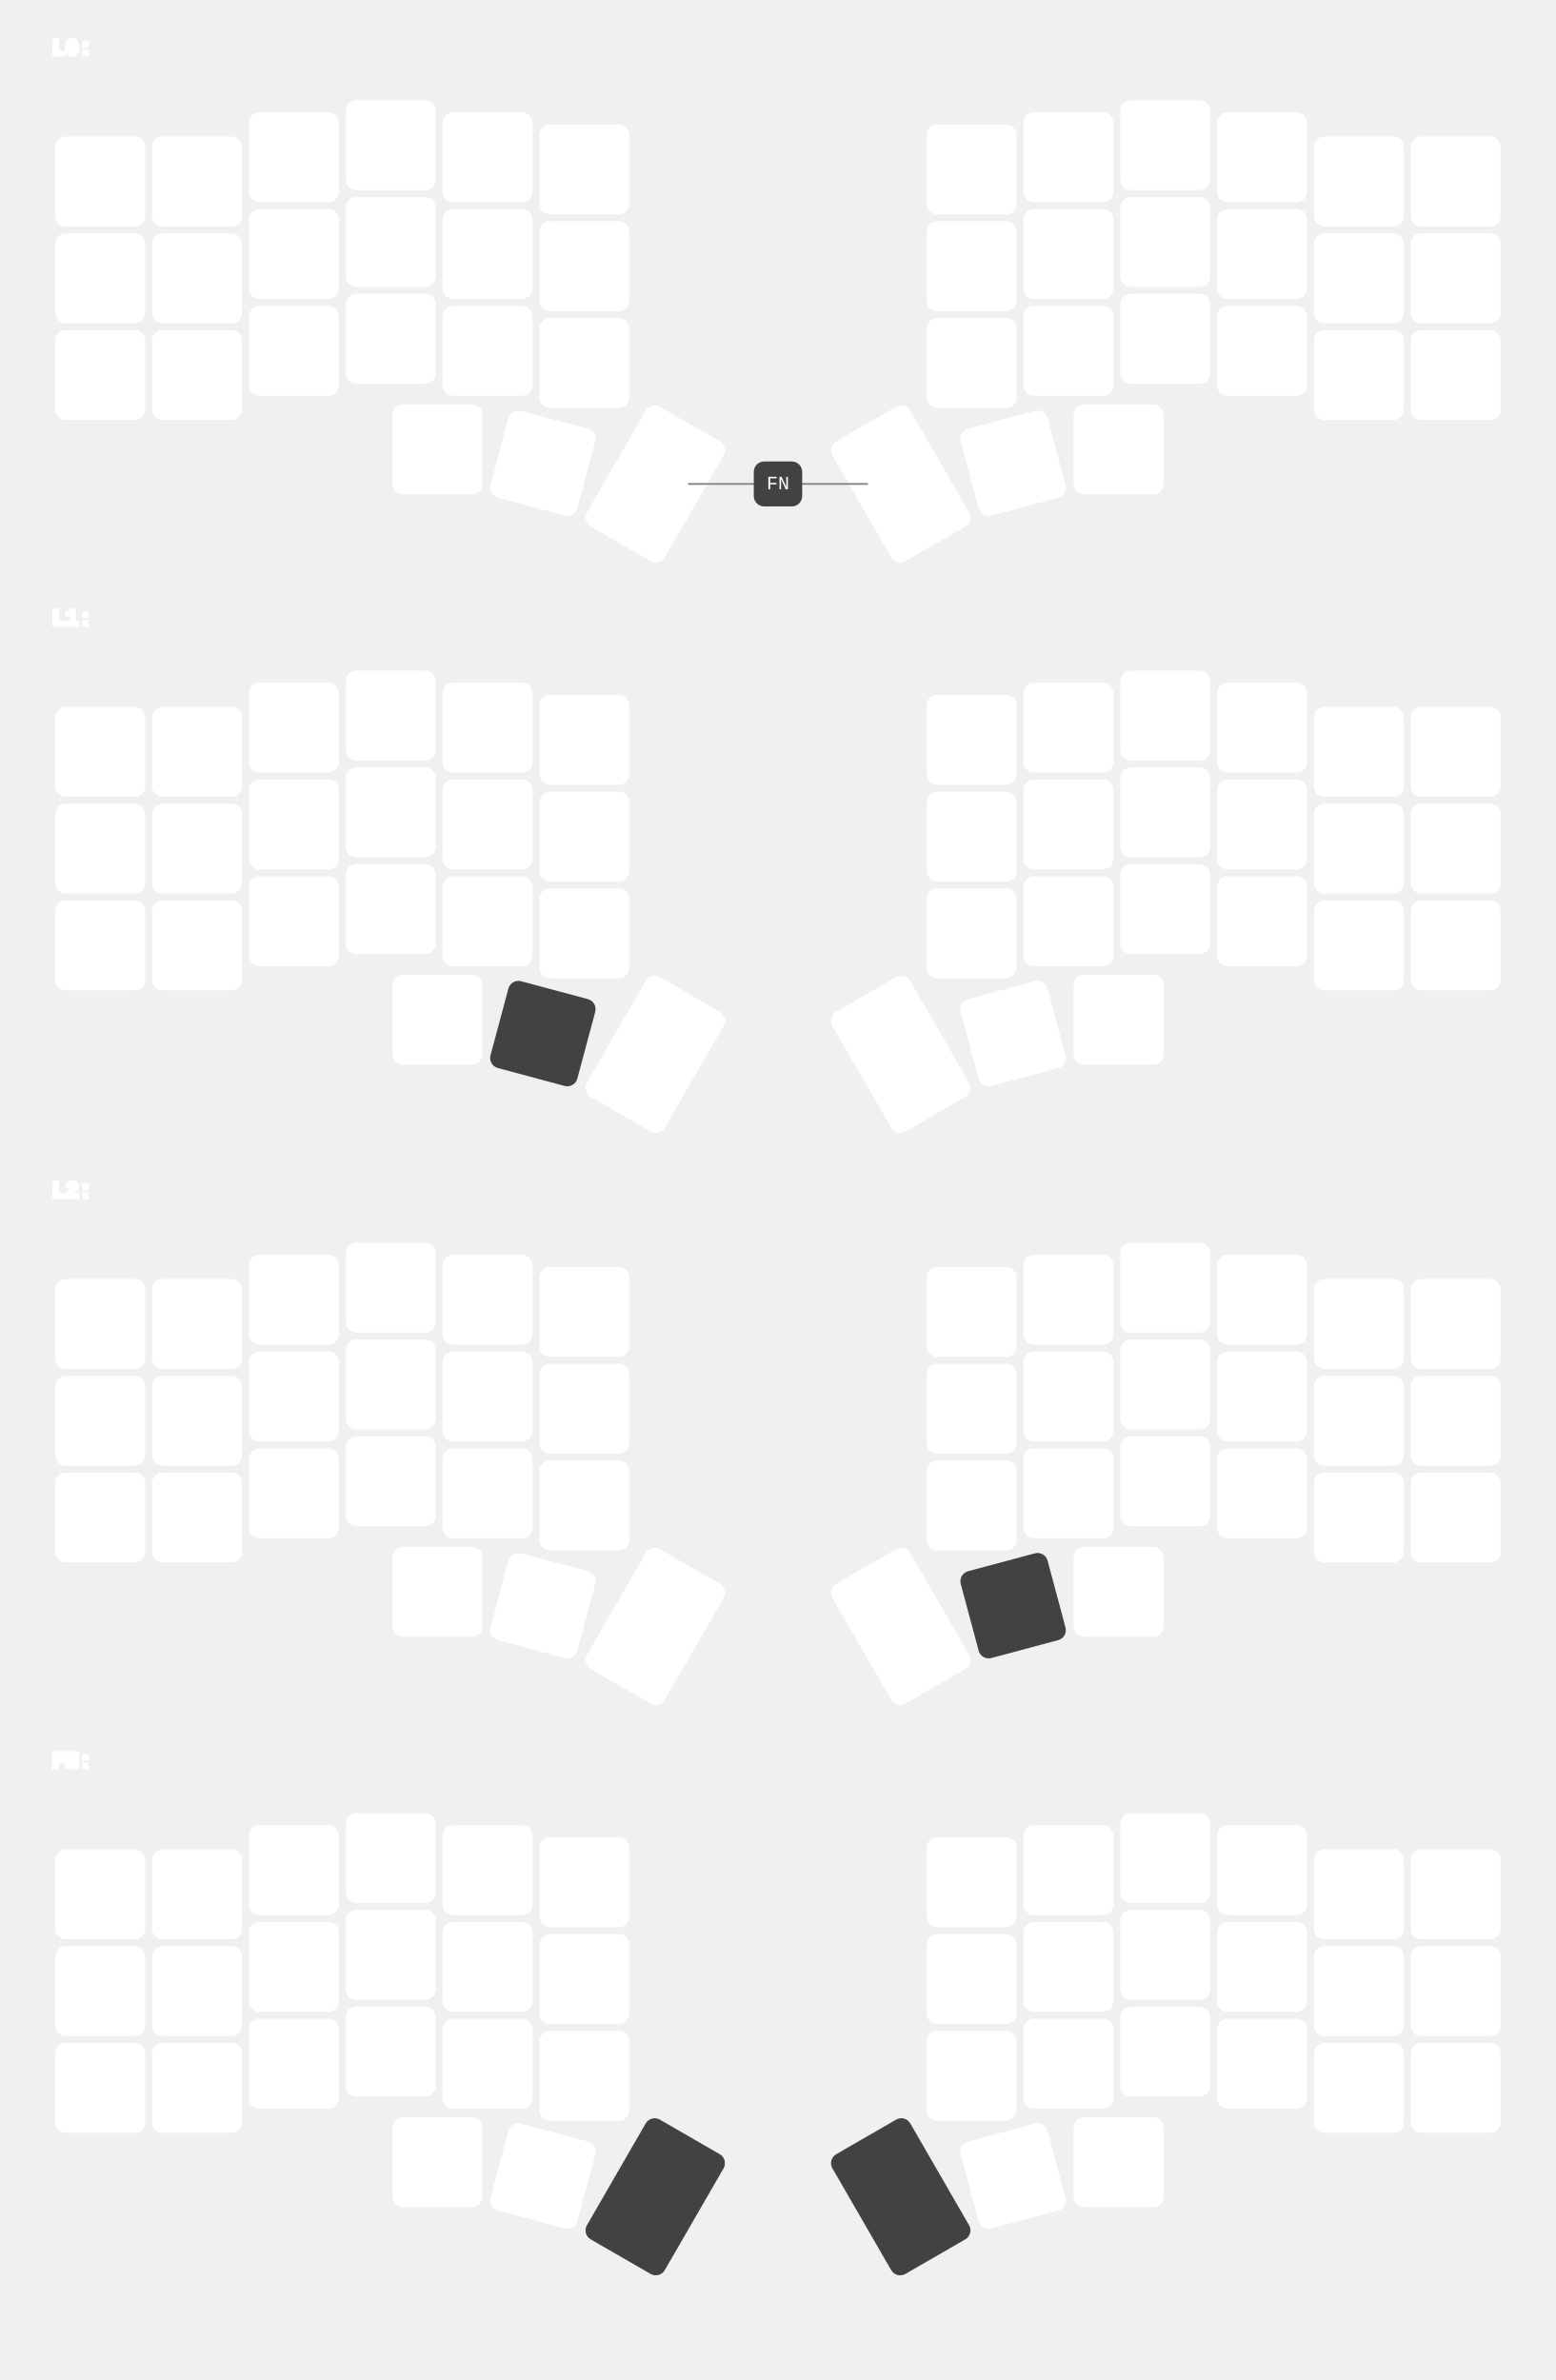
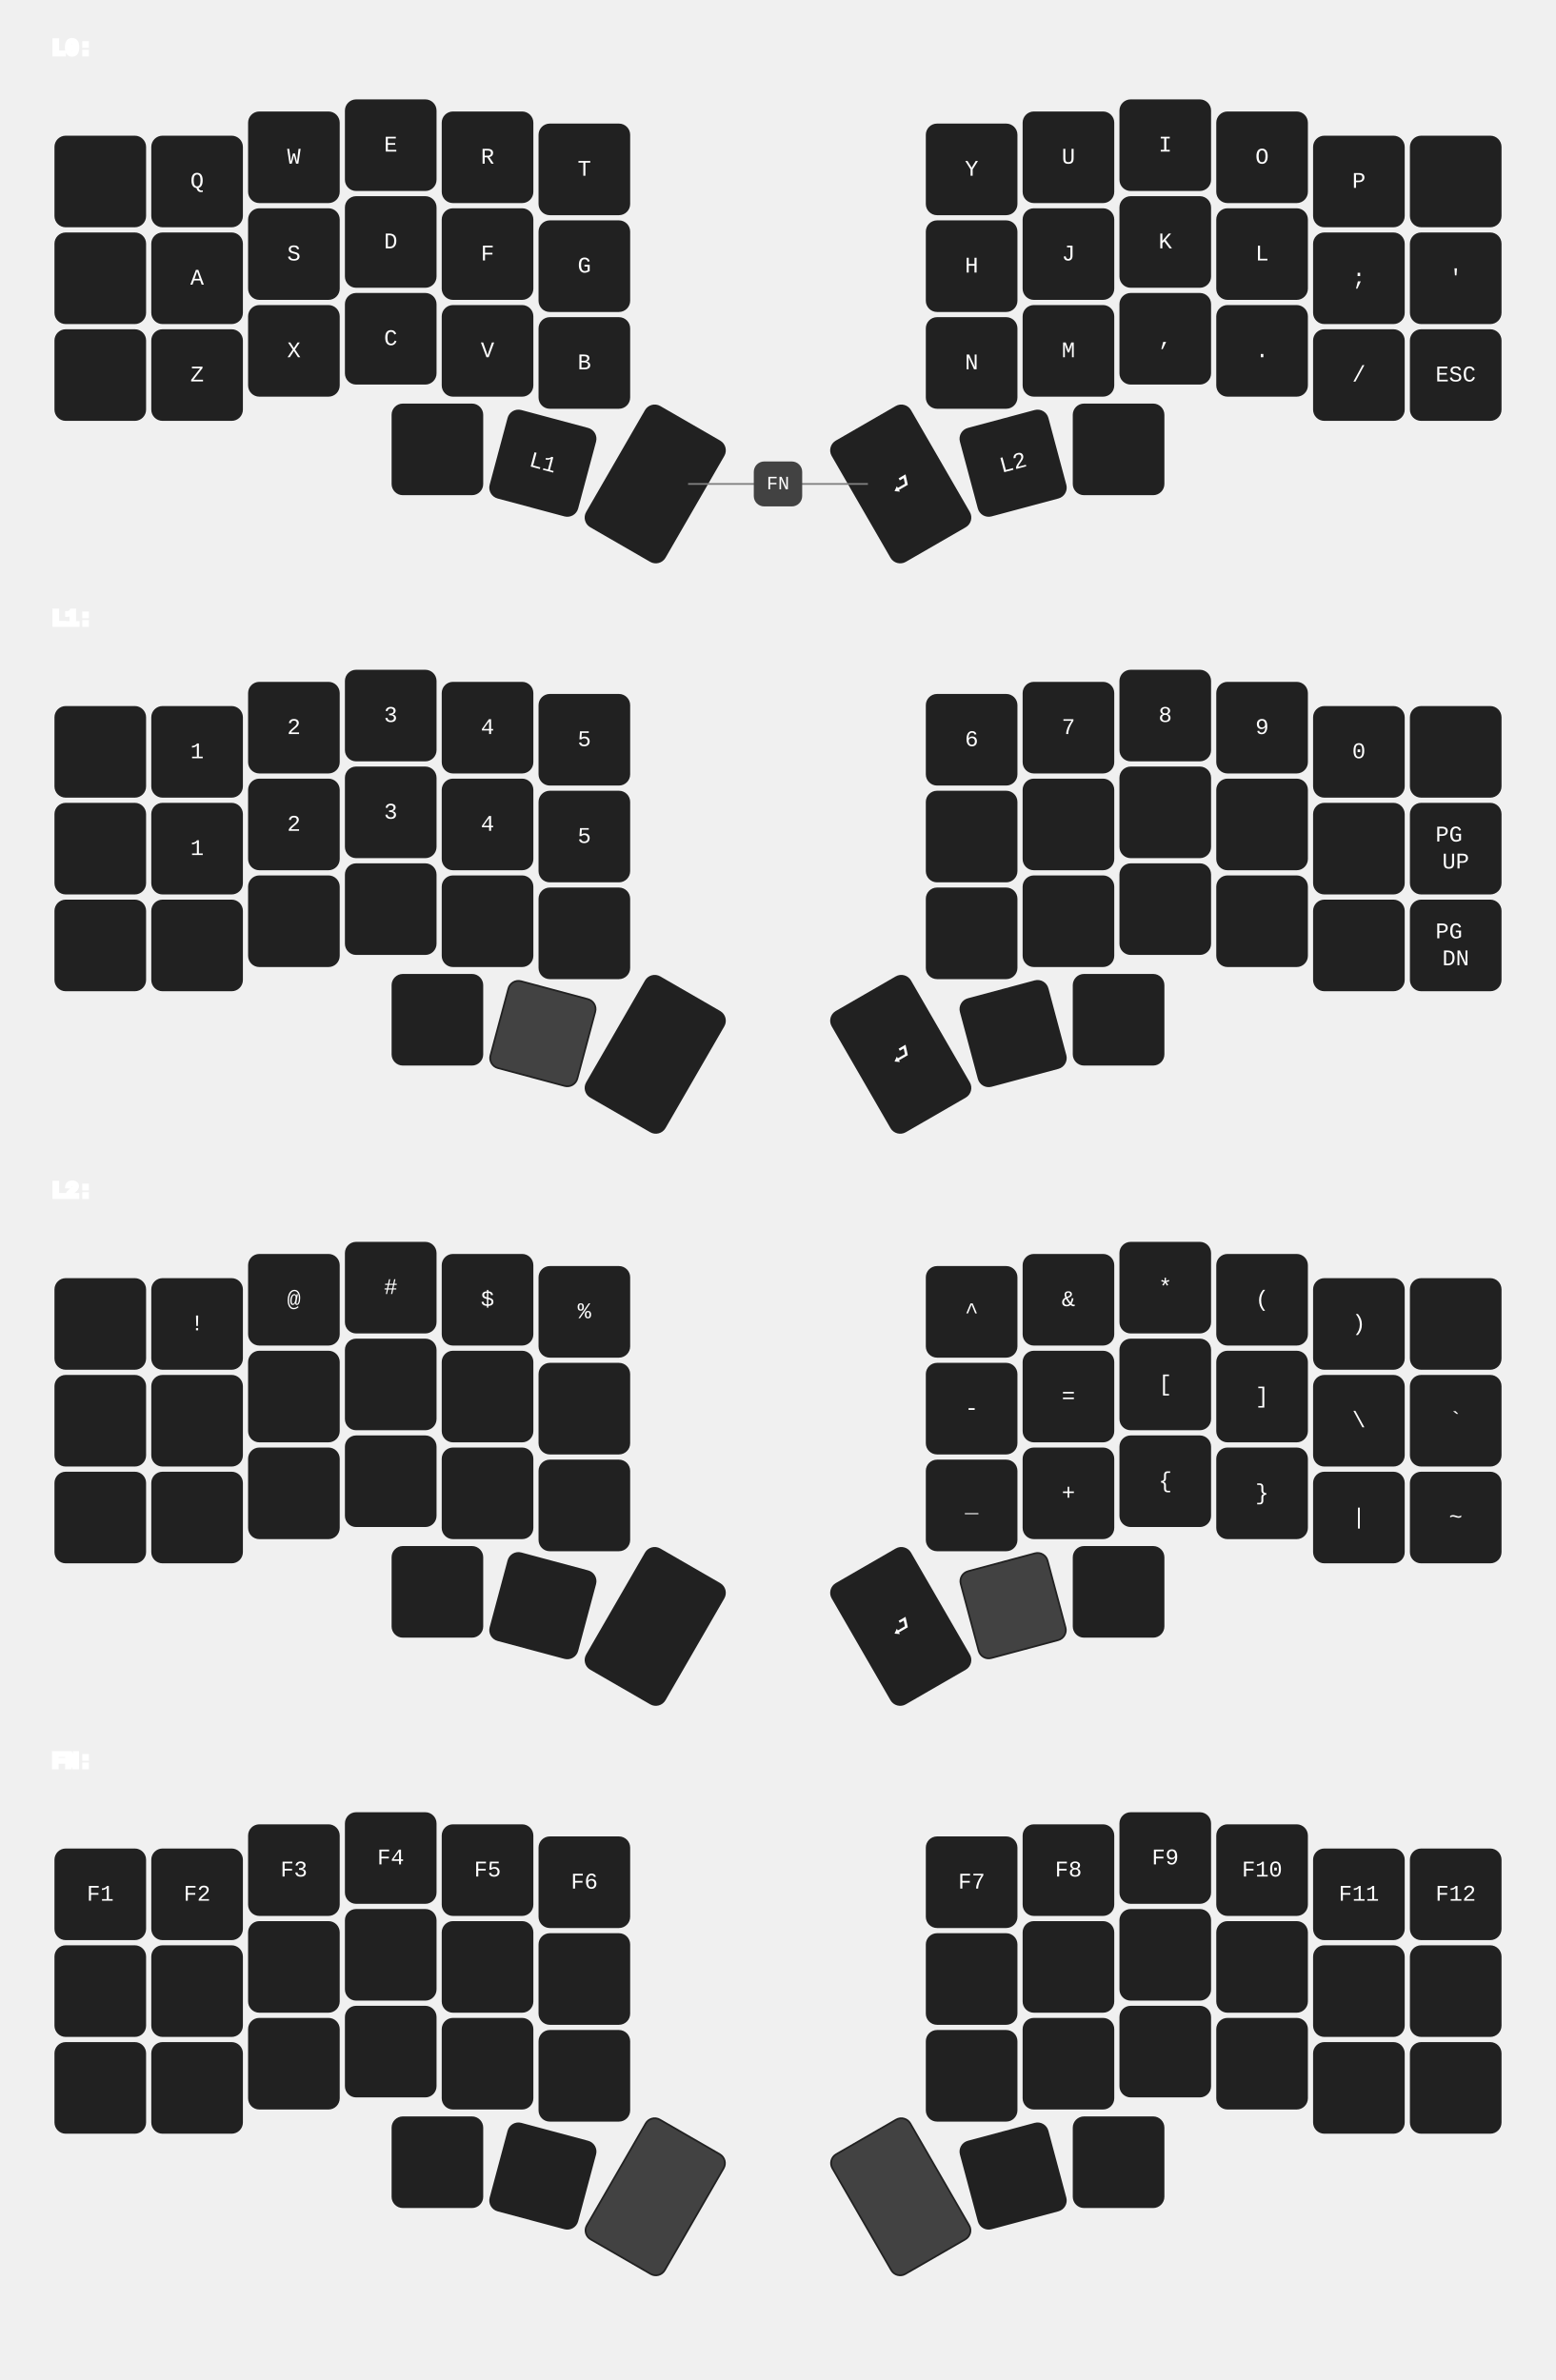
<svg xmlns="http://www.w3.org/2000/svg" xmlns:xlink="http://www.w3.org/1999/xlink" width="900" height="1377" viewBox="0 0 900 1377" class="keymap">
  <defs>/* start glyphs */
<svg id="mdi:apple-keyboard-command">
      <svg id="mdi-apple-keyboard-command" viewBox="0 0 24 24">
        <path d="M6,2A4,4 0 0,1 10,6V8H14V6A4,4 0 0,1 18,2A4,4 0 0,1 22,6A4,4 0 0,1 18,10H16V14H18A4,4 0 0,1 22,18A4,4 0 0,1 18,22A4,4 0 0,1 14,18V16H10V18A4,4 0 0,1 6,22A4,4 0 0,1 2,18A4,4 0 0,1 6,14H8V10H6A4,4 0 0,1 2,6A4,4 0 0,1 6,2M16,18A2,2 0 0,0 18,20A2,2 0 0,0 20,18A2,2 0 0,0 18,16H16V18M14,10H10V14H14V10M6,16A2,2 0 0,0 4,18A2,2 0 0,0 6,20A2,2 0 0,0 8,18V16H6M8,6A2,2 0 0,0 6,4A2,2 0 0,0 4,6A2,2 0 0,0 6,8H8V6M18,8A2,2 0 0,0 20,6A2,2 0 0,0 18,4A2,2 0 0,0 16,6V8H18Z" />
      </svg>
    </svg>
    <svg id="mdi:apple-keyboard-control">
      <svg id="mdi-apple-keyboard-control" viewBox="0 0 24 24">
        <path d="M19.78,11.78L18.36,13.19L12,6.83L5.64,13.19L4.22,11.78L12,4L19.78,11.78Z" />
      </svg>
    </svg>
    <svg id="mdi:apple-keyboard-option">
      <svg id="mdi-apple-keyboard-option" viewBox="0 0 24 24">
        <path d="M3,4H9.11L16.15,18H21V20H14.88L7.84,6H3V4M14,4H21V6H14V4Z" />
      </svg>
    </svg>
    <svg id="mdi:apple-keyboard-shift">
      <svg id="mdi-apple-keyboard-shift" viewBox="0 0 24 24">
        <path d="M15,18V12H17.17L12,6.83L6.83,12H9V18H15M12,4L22,14H17V20H7V14H2L12,4Z" />
      </svg>
    </svg>
    <svg id="mdi:arrow-down">
      <svg id="mdi-arrow-down" viewBox="0 0 24 24">
        <path d="M11,4H13V16L18.5,10.5L19.92,11.92L12,19.84L4.08,11.92L5.5,10.5L11,16V4Z" />
      </svg>
    </svg>
    <svg id="mdi:arrow-left">
      <svg id="mdi-arrow-left" viewBox="0 0 24 24">
        <path d="M20,11V13H8L13.5,18.5L12.08,19.92L4.16,12L12.08,4.08L13.5,5.5L8,11H20Z" />
      </svg>
    </svg>
    <svg id="mdi:arrow-right">
      <svg id="mdi-arrow-right" viewBox="0 0 24 24">
        <path d="M4,11V13H16L10.5,18.5L11.92,19.92L19.84,12L11.92,4.08L10.5,5.5L16,11H4Z" />
      </svg>
    </svg>
    <svg id="mdi:arrow-up">
      <svg id="mdi-arrow-up" viewBox="0 0 24 24">
        <path d="M13,20H11V8L5.5,13.5L4.08,12.08L12,4.16L19.92,12.08L18.5,13.5L13,8V20Z" />
      </svg>
    </svg>
    <svg id="mdi:backspace-outline">
      <svg id="mdi-backspace-outline" viewBox="0 0 24 24">
        <path d="M19,15.59L17.59,17L14,13.41L10.41,17L9,15.59L12.59,12L9,8.41L10.41,7L14,10.59L17.59,7L19,8.41L15.41,12L19,15.59M22,3A2,2 0 0,1 24,5V19A2,2 0 0,1 22,21H7C6.31,21 5.77,20.64 5.41,20.11L0,12L5.41,3.88C5.77,3.35 6.31,3 7,3H22M22,5H7L2.28,12L7,19H22V5Z" />
      </svg>
    </svg>
    <svg id="mdi:backspace-reverse-outline">
      <svg id="mdi-backspace-reverse-outline" viewBox="0 0 24 24">
        <path d="M5,15.59L6.41,17L10,13.41L13.59,17L15,15.59L11.41,12L15,8.41L13.59,7L10,10.59L6.41,7L5,8.41L8.59,12L5,15.59M2,3A2,2 0 0,0 0,5V19A2,2 0 0,0 2,21H17C17.69,21 18.23,20.64 18.59,20.11L24,12L18.59,3.88C18.23,3.35 17.69,3 17,3H2M2,5H17L21.72,12L17,19H2V5Z" />
      </svg>
    </svg>
    <svg id="mdi:bluetooth">
      <svg id="mdi-bluetooth" viewBox="0 0 24 24">
        <path d="M14.88,16.29L13,18.17V14.41M13,5.83L14.88,7.71L13,9.58M17.71,7.71L12,2H11V9.58L6.41,5L5,6.41L10.59,12L5,17.58L6.41,19L11,14.41V22H12L17.71,16.29L13.41,12L17.71,7.71Z" />
      </svg>
    </svg>
    <svg id="mdi:keyboard-space">
      <svg id="mdi-keyboard-space" viewBox="0 0 24 24">
        <path d="M3 15H5V19H19V15H21V19C21 20.1 20.1 21 19 21H5C3.9 21 3 20.1 3 19V15Z" />
      </svg>
    </svg>
    <svg id="mdi:keyboard-tab">
      <svg id="mdi-keyboard-tab" viewBox="0 0 24 24">
        <path d="M20,18H22V6H20M11.59,7.41L15.17,11H1V13H15.17L11.59,16.58L13,18L19,12L13,6L11.59,7.41Z" />
      </svg>
    </svg>
    <svg id="mdi:play-pause">
      <svg id="mdi-play-pause" viewBox="0 0 24 24">
        <path d="M3,5V19L11,12M13,19H16V5H13M18,5V19H21V5" />
      </svg>
    </svg>
    <svg id="mdi:skip-backward">
      <svg id="mdi-skip-backward" viewBox="0 0 24 24">
        <path d="M20,5V19L13,12M6,5V19H4V5M13,5V19L6,12" />
      </svg>
    </svg>
    <svg id="mdi:skip-forward">
      <svg id="mdi-skip-forward" viewBox="0 0 24 24">
        <path d="M4,5V19L11,12M18,5V19H20V5M11,5V19L18,12" />
      </svg>
    </svg>
    <svg id="mdi:toggle-switch">
      <svg id="mdi-toggle-switch" viewBox="0 0 24 24">
        <path d="M17,7H7A5,5 0 0,0 2,12A5,5 0 0,0 7,17H17A5,5 0 0,0 22,12A5,5 0 0,0 17,7M17,15A3,3 0 0,1 14,12A3,3 0 0,1 17,9A3,3 0 0,1 20,12A3,3 0 0,1 17,15Z" />
      </svg>
    </svg>
    <svg id="mdi:volume-minus">
      <svg id="mdi-volume-minus" viewBox="0 0 24 24">
        <path d="M3,9H7L12,4V20L7,15H3V9M14,11H22V13H14V11Z" />
      </svg>
    </svg>
    <svg id="mdi:volume-plus">
      <svg id="mdi-volume-plus" viewBox="0 0 24 24">
        <path d="M3,9H7L12,4V20L7,15H3V9M14,11H17V8H19V11H22V13H19V16H17V13H14V11Z" />
      </svg>
    </svg>
    <svg id="tabler:brightness-down">
      <svg class="icon icon-tabler icon-tabler-brightness-down" viewBox="0 0 24 24" stroke-width="2" stroke="currentColor" fill="none" stroke-linecap="round" stroke-linejoin="round">
        <path stroke="none" d="M0 0h24v24H0z" fill="none" />
        <path d="M12 12m-3 0a3 3 0 1 0 6 0a3 3 0 1 0 -6 0" />
        <path d="M12 5l0 .01" />
        <path d="M17 7l0 .01" />
        <path d="M19 12l0 .01" />
        <path d="M17 17l0 .01" />
        <path d="M12 19l0 .01" />
        <path d="M7 17l0 .01" />
        <path d="M5 12l0 .01" />
        <path d="M7 7l0 .01" />
      </svg>
    </svg>
    <svg id="tabler:brightness-up">
      <svg class="icon icon-tabler icon-tabler-brightness-up" viewBox="0 0 24 24" stroke-width="2" stroke="currentColor" fill="none" stroke-linecap="round" stroke-linejoin="round">
        <path stroke="none" d="M0 0h24v24H0z" fill="none" />
        <path d="M12 12m-3 0a3 3 0 1 0 6 0a3 3 0 1 0 -6 0" />
        <path d="M12 5l0 -2" />
        <path d="M17 7l1.4 -1.4" />
        <path d="M19 12l2 0" />
        <path d="M17 17l1.4 1.4" />
        <path d="M12 19l0 2" />
        <path d="M7 17l-1.4 1.4" />
        <path d="M6 12l-2 0" />
        <path d="M7 7l-1.4 -1.4" />
      </svg>
    </svg>
  </defs>/* end glyphs */
<style>/* inherit to force styles through use tags*/
svg path {
    fill: inherit;
}
/* font and background color specifications */
svg.keymap {
    font-family: Ubuntu Mono,SFMono-Regular,Consolas,Liberation Mono,Menlo,monospace;
    font-size: 13px;
    font-kerning: normal;
    text-rendering: optimizeLegibility;
    fill: #fff;
}

/* default key styling */
rect.key {
-     fill: ##212121;
-     stroke: ##212121;
+     fill: #212121;
+     stroke: #212121;
    stroke-width: 1;
}

/* color accent for combo boxes */
rect.combo {
    fill: #424242;
}

/* color accent for held keys */
rect.held, rect.combo.held {
    fill: #424242;
}

/* color accent for ghost (optional) keys */
rect.ghost, rect.combo.ghost {
    fill: #ddd;
}

text {
    text-anchor: middle;
    dominant-baseline: middle;
}

/* styling for layer labels */
text.label {
    font-weight: bold;
    text-anchor: start;
    stroke: white;
    stroke-width: 2;
    paint-order: stroke;
}

/* styling for combo tap, and key hold/shifted label text */
text.combo, text.hold, text.shifted {
    font-size: 11px;
}

text.hold {
    text-anchor: middle;
    dominant-baseline: auto;
}

text.shifted {
    text-anchor: middle;
    dominant-baseline: hanging;
}

/* styling for hold/shifted label text in combo box */
text.combo.hold, text.combo.shifted {
    font-size: 8px;
}

/* lighter symbol for transparent keys */
text.trans {
    fill: transparent;
}

/* styling for combo dendrons */
path.combo {
    stroke-width: 1;
    stroke: gray;
    fill: none;
}

/* Start Tabler Icons Cleanup */
/* cannot use height/width with glyphs */
.icon-tabler &gt; path {
    fill: inherit;
    stroke: inherit;
}
/* hide tabler's default box */
.icon-tabler &gt; path[stroke="none"][fill="none"] {
    visibility: collapse;
}
/* End Tabler Icons Cleanup */
</style>
  <g transform="translate(30, 0)" class="layer-L0">
    <text x="0" y="28" class="label">L0:</text>
    <g transform="translate(0, 56)">
      <g transform="translate(28, 49)" class="key keypos-0">
        <rect rx="6" ry="6" x="-26" y="-26" width="52" height="52" class="key" />
        <use href="#mdi:keyboard-tab" xlink:href="#mdi:keyboard-tab" x="-6" y="-6" height="13" width="13.0" class="key tap glyph mdi:keyboard-tab" />
      </g>
      <g transform="translate(84, 49)" class="key keypos-1">
        <rect rx="6" ry="6" x="-26" y="-26" width="52" height="52" class="key" />
        <text x="0" y="0" class="key tap">Q</text>
      </g>
      <g transform="translate(140, 35)" class="key keypos-2">
        <rect rx="6" ry="6" x="-26" y="-26" width="52" height="52" class="key" />
        <text x="0" y="0" class="key tap">W</text>
      </g>
      <g transform="translate(196, 28)" class="key keypos-3">
        <rect rx="6" ry="6" x="-26" y="-26" width="52" height="52" class="key" />
        <text x="0" y="0" class="key tap">E</text>
      </g>
      <g transform="translate(252, 35)" class="key keypos-4">
        <rect rx="6" ry="6" x="-26" y="-26" width="52" height="52" class="key" />
        <text x="0" y="0" class="key tap">R</text>
      </g>
      <g transform="translate(308, 42)" class="key keypos-5">
        <rect rx="6" ry="6" x="-26" y="-26" width="52" height="52" class="key" />
        <text x="0" y="0" class="key tap">T</text>
      </g>
      <g transform="translate(532, 42)" class="key keypos-6">
        <rect rx="6" ry="6" x="-26" y="-26" width="52" height="52" class="key" />
        <text x="0" y="0" class="key tap">Y</text>
      </g>
      <g transform="translate(588, 35)" class="key keypos-7">
        <rect rx="6" ry="6" x="-26" y="-26" width="52" height="52" class="key" />
        <text x="0" y="0" class="key tap">U</text>
      </g>
      <g transform="translate(644, 28)" class="key keypos-8">
        <rect rx="6" ry="6" x="-26" y="-26" width="52" height="52" class="key" />
        <text x="0" y="0" class="key tap">I</text>
      </g>
      <g transform="translate(700, 35)" class="key keypos-9">
        <rect rx="6" ry="6" x="-26" y="-26" width="52" height="52" class="key" />
        <text x="0" y="0" class="key tap">O</text>
      </g>
      <g transform="translate(756, 49)" class="key keypos-10">
        <rect rx="6" ry="6" x="-26" y="-26" width="52" height="52" class="key" />
        <text x="0" y="0" class="key tap">P</text>
      </g>
      <g transform="translate(812, 49)" class="key keypos-11">
        <rect rx="6" ry="6" x="-26" y="-26" width="52" height="52" class="key" />
        <use href="#mdi:backspace-outline" xlink:href="#mdi:backspace-outline" x="-6" y="-6" height="13" width="13.0" class="key tap glyph mdi:backspace-outline" />
      </g>
      <g transform="translate(28, 105)" class="key keypos-12">
        <rect rx="6" ry="6" x="-26" y="-26" width="52" height="52" class="key" />
        <use href="#mdi:apple-keyboard-control" xlink:href="#mdi:apple-keyboard-control" x="-6" y="-6" height="13" width="13.0" class="key tap glyph mdi:apple-keyboard-control" />
      </g>
      <g transform="translate(84, 105)" class="key keypos-13">
        <rect rx="6" ry="6" x="-26" y="-26" width="52" height="52" class="key" />
        <text x="0" y="0" class="key tap">A</text>
      </g>
      <g transform="translate(140, 91)" class="key keypos-14">
        <rect rx="6" ry="6" x="-26" y="-26" width="52" height="52" class="key" />
        <text x="0" y="0" class="key tap">S</text>
      </g>
      <g transform="translate(196, 84)" class="key keypos-15">
        <rect rx="6" ry="6" x="-26" y="-26" width="52" height="52" class="key" />
        <text x="0" y="0" class="key tap">D</text>
      </g>
      <g transform="translate(252, 91)" class="key keypos-16">
        <rect rx="6" ry="6" x="-26" y="-26" width="52" height="52" class="key" />
        <text x="0" y="0" class="key tap">F</text>
      </g>
      <g transform="translate(308, 98)" class="key keypos-17">
        <rect rx="6" ry="6" x="-26" y="-26" width="52" height="52" class="key" />
        <text x="0" y="0" class="key tap">G</text>
      </g>
      <g transform="translate(532, 98)" class="key keypos-18">
        <rect rx="6" ry="6" x="-26" y="-26" width="52" height="52" class="key" />
        <text x="0" y="0" class="key tap">H</text>
      </g>
      <g transform="translate(588, 91)" class="key keypos-19">
        <rect rx="6" ry="6" x="-26" y="-26" width="52" height="52" class="key" />
        <text x="0" y="0" class="key tap">J</text>
      </g>
      <g transform="translate(644, 84)" class="key keypos-20">
        <rect rx="6" ry="6" x="-26" y="-26" width="52" height="52" class="key" />
        <text x="0" y="0" class="key tap">K</text>
      </g>
      <g transform="translate(700, 91)" class="key keypos-21">
        <rect rx="6" ry="6" x="-26" y="-26" width="52" height="52" class="key" />
        <text x="0" y="0" class="key tap">L</text>
      </g>
      <g transform="translate(756, 105)" class="key keypos-22">
        <rect rx="6" ry="6" x="-26" y="-26" width="52" height="52" class="key" />
        <text x="0" y="0" class="key tap">;</text>
      </g>
      <g transform="translate(812, 105)" class="key keypos-23">
        <rect rx="6" ry="6" x="-26" y="-26" width="52" height="52" class="key" />
        <text x="0" y="0" class="key tap">'</text>
      </g>
      <g transform="translate(28, 161)" class="key keypos-24">
        <rect rx="6" ry="6" x="-26" y="-26" width="52" height="52" class="key" />
        <use href="#mdi:apple-keyboard-shift" xlink:href="#mdi:apple-keyboard-shift" x="-6" y="-6" height="13" width="13.0" class="key tap glyph mdi:apple-keyboard-shift" />
      </g>
      <g transform="translate(84, 161)" class="key keypos-25">
        <rect rx="6" ry="6" x="-26" y="-26" width="52" height="52" class="key" />
        <text x="0" y="0" class="key tap">Z</text>
      </g>
      <g transform="translate(140, 147)" class="key keypos-26">
        <rect rx="6" ry="6" x="-26" y="-26" width="52" height="52" class="key" />
        <text x="0" y="0" class="key tap">X</text>
      </g>
      <g transform="translate(196, 140)" class="key keypos-27">
        <rect rx="6" ry="6" x="-26" y="-26" width="52" height="52" class="key" />
        <text x="0" y="0" class="key tap">C</text>
      </g>
      <g transform="translate(252, 147)" class="key keypos-28">
        <rect rx="6" ry="6" x="-26" y="-26" width="52" height="52" class="key" />
        <text x="0" y="0" class="key tap">V</text>
      </g>
      <g transform="translate(308, 154)" class="key keypos-29">
        <rect rx="6" ry="6" x="-26" y="-26" width="52" height="52" class="key" />
        <text x="0" y="0" class="key tap">B</text>
      </g>
      <g transform="translate(532, 154)" class="key keypos-30">
        <rect rx="6" ry="6" x="-26" y="-26" width="52" height="52" class="key" />
        <text x="0" y="0" class="key tap">N</text>
      </g>
      <g transform="translate(588, 147)" class="key keypos-31">
        <rect rx="6" ry="6" x="-26" y="-26" width="52" height="52" class="key" />
        <text x="0" y="0" class="key tap">M</text>
      </g>
      <g transform="translate(644, 140)" class="key keypos-32">
        <rect rx="6" ry="6" x="-26" y="-26" width="52" height="52" class="key" />
        <text x="0" y="0" class="key tap">,</text>
      </g>
      <g transform="translate(700, 147)" class="key keypos-33">
        <rect rx="6" ry="6" x="-26" y="-26" width="52" height="52" class="key" />
        <text x="0" y="0" class="key tap">.</text>
      </g>
      <g transform="translate(756, 161)" class="key keypos-34">
        <rect rx="6" ry="6" x="-26" y="-26" width="52" height="52" class="key" />
        <text x="0" y="0" class="key tap">/</text>
      </g>
      <g transform="translate(812, 161)" class="key keypos-35">
        <rect rx="6" ry="6" x="-26" y="-26" width="52" height="52" class="key" />
        <text x="0" y="0" class="key tap">ESC</text>
      </g>
      <g transform="translate(223, 204)" class="key keypos-36">
        <rect rx="6" ry="6" x="-26" y="-26" width="52" height="52" class="key" />
        <use href="#mdi:apple-keyboard-command" xlink:href="#mdi:apple-keyboard-command" x="-6" y="-6" height="13" width="13.0" class="key tap glyph mdi:apple-keyboard-command" />
      </g>
      <g transform="translate(284, 212) rotate(15.0)" class="key keypos-37">
        <rect rx="6" ry="6" x="-26" y="-26" width="52" height="52" class="key" />
        <text x="0" y="0" class="key tap">L1</text>
      </g>
      <g transform="translate(349, 224) rotate(30.0)" class="key keypos-38">
        <rect rx="6" ry="6" x="-26" y="-40" width="52" height="80" class="key" />
        <use href="#mdi:keyboard-space" xlink:href="#mdi:keyboard-space" x="-6" y="-6" height="13" width="13.0" class="key tap glyph mdi:keyboard-space" />
      </g>
      <g transform="translate(491, 224) rotate(-30.0)" class="key keypos-39">
        <rect rx="6" ry="6" x="-26" y="-40" width="52" height="80" class="key" />
        <text x="0" y="0" class="key tap">⮐</text>
      </g>
      <g transform="translate(556, 212) rotate(-15.0)" class="key keypos-40">
        <rect rx="6" ry="6" x="-26" y="-26" width="52" height="52" class="key" />
        <text x="0" y="0" class="key tap">L2</text>
      </g>
      <g transform="translate(617, 204)" class="key keypos-41">
        <rect rx="6" ry="6" x="-26" y="-26" width="52" height="52" class="key" />
        <use href="#mdi:apple-keyboard-option" xlink:href="#mdi:apple-keyboard-option" x="-6" y="-6" height="13" width="13.0" class="key tap glyph mdi:apple-keyboard-option" />
      </g>
      <g class="combo combopos-0">
        <path d="M420,224 l-52,0" class="combo" />
        <path d="M420,224 l52,0" class="combo" />
        <rect rx="6" ry="6" x="406" y="211" width="28" height="26" class="combo" />
        <text x="420" y="224" class="combo tap">FN</text>
      </g>
    </g>
  </g>
  <g transform="translate(30, 330)" class="layer-L1">
    <text x="0" y="28" class="label">L1:</text>
    <g transform="translate(0, 56)">
      <g transform="translate(28, 49)" class="key keypos-0">
        <rect rx="6" ry="6" x="-26" y="-26" width="52" height="52" class="key" />
        <use href="#mdi:keyboard-tab" xlink:href="#mdi:keyboard-tab" x="-6" y="-6" height="13" width="13.0" class="key tap glyph mdi:keyboard-tab" />
      </g>
      <g transform="translate(84, 49)" class="key keypos-1">
        <rect rx="6" ry="6" x="-26" y="-26" width="52" height="52" class="key" />
        <text x="0" y="0" class="key tap">1</text>
      </g>
      <g transform="translate(140, 35)" class="key keypos-2">
        <rect rx="6" ry="6" x="-26" y="-26" width="52" height="52" class="key" />
        <text x="0" y="0" class="key tap">2</text>
      </g>
      <g transform="translate(196, 28)" class="key keypos-3">
        <rect rx="6" ry="6" x="-26" y="-26" width="52" height="52" class="key" />
        <text x="0" y="0" class="key tap">3</text>
      </g>
      <g transform="translate(252, 35)" class="key keypos-4">
        <rect rx="6" ry="6" x="-26" y="-26" width="52" height="52" class="key" />
        <text x="0" y="0" class="key tap">4</text>
      </g>
      <g transform="translate(308, 42)" class="key keypos-5">
        <rect rx="6" ry="6" x="-26" y="-26" width="52" height="52" class="key" />
        <text x="0" y="0" class="key tap">5</text>
      </g>
      <g transform="translate(532, 42)" class="key keypos-6">
        <rect rx="6" ry="6" x="-26" y="-26" width="52" height="52" class="key" />
        <text x="0" y="0" class="key tap">6</text>
      </g>
      <g transform="translate(588, 35)" class="key keypos-7">
        <rect rx="6" ry="6" x="-26" y="-26" width="52" height="52" class="key" />
        <text x="0" y="0" class="key tap">7</text>
      </g>
      <g transform="translate(644, 28)" class="key keypos-8">
        <rect rx="6" ry="6" x="-26" y="-26" width="52" height="52" class="key" />
        <text x="0" y="0" class="key tap">8</text>
      </g>
      <g transform="translate(700, 35)" class="key keypos-9">
        <rect rx="6" ry="6" x="-26" y="-26" width="52" height="52" class="key" />
        <text x="0" y="0" class="key tap">9</text>
      </g>
      <g transform="translate(756, 49)" class="key keypos-10">
        <rect rx="6" ry="6" x="-26" y="-26" width="52" height="52" class="key" />
        <text x="0" y="0" class="key tap">0</text>
      </g>
      <g transform="translate(812, 49)" class="key keypos-11">
        <rect rx="6" ry="6" x="-26" y="-26" width="52" height="52" class="key" />
        <use href="#mdi:backspace-outline" xlink:href="#mdi:backspace-outline" x="-6" y="-6" height="13" width="13.0" class="key tap glyph mdi:backspace-outline" />
      </g>
      <g transform="translate(28, 105)" class="key keypos-12">
        <rect rx="6" ry="6" x="-26" y="-26" width="52" height="52" class="key" />
        <use href="#mdi:toggle-switch" xlink:href="#mdi:toggle-switch" x="-6" y="-6" height="13" width="13.0" class="key tap glyph mdi:toggle-switch" />
        <use href="#mdi:bluetooth" xlink:href="#mdi:bluetooth" x="-5" y="-24" height="10" width="10.0" class="key shifted glyph mdi:bluetooth" />
      </g>
      <g transform="translate(84, 105)" class="key keypos-13">
        <rect rx="6" ry="6" x="-26" y="-26" width="52" height="52" class="key" />
        <text x="0" y="0" class="key tap">1</text>
        <use href="#mdi:bluetooth" xlink:href="#mdi:bluetooth" x="-5" y="-24" height="10" width="10.0" class="key shifted glyph mdi:bluetooth" />
      </g>
      <g transform="translate(140, 91)" class="key keypos-14">
        <rect rx="6" ry="6" x="-26" y="-26" width="52" height="52" class="key" />
        <text x="0" y="0" class="key tap">2</text>
        <use href="#mdi:bluetooth" xlink:href="#mdi:bluetooth" x="-5" y="-24" height="10" width="10.0" class="key shifted glyph mdi:bluetooth" />
      </g>
      <g transform="translate(196, 84)" class="key keypos-15">
        <rect rx="6" ry="6" x="-26" y="-26" width="52" height="52" class="key" />
        <text x="0" y="0" class="key tap">3</text>
        <use href="#mdi:bluetooth" xlink:href="#mdi:bluetooth" x="-5" y="-24" height="10" width="10.0" class="key shifted glyph mdi:bluetooth" />
      </g>
      <g transform="translate(252, 91)" class="key keypos-16">
        <rect rx="6" ry="6" x="-26" y="-26" width="52" height="52" class="key" />
        <text x="0" y="0" class="key tap">4</text>
        <use href="#mdi:bluetooth" xlink:href="#mdi:bluetooth" x="-5" y="-24" height="10" width="10.0" class="key shifted glyph mdi:bluetooth" />
      </g>
      <g transform="translate(308, 98)" class="key keypos-17">
        <rect rx="6" ry="6" x="-26" y="-26" width="52" height="52" class="key" />
        <text x="0" y="0" class="key tap">5</text>
        <use href="#mdi:bluetooth" xlink:href="#mdi:bluetooth" x="-5" y="-24" height="10" width="10.0" class="key shifted glyph mdi:bluetooth" />
      </g>
      <g transform="translate(532, 98)" class="key keypos-18">
        <rect rx="6" ry="6" x="-26" y="-26" width="52" height="52" class="key" />
        <use href="#mdi:arrow-left" xlink:href="#mdi:arrow-left" x="-6" y="-6" height="13" width="13.0" class="key tap glyph mdi:arrow-left" />
      </g>
      <g transform="translate(588, 91)" class="key keypos-19">
        <rect rx="6" ry="6" x="-26" y="-26" width="52" height="52" class="key" />
        <use href="#mdi:arrow-down" xlink:href="#mdi:arrow-down" x="-6" y="-6" height="13" width="13.0" class="key tap glyph mdi:arrow-down" />
      </g>
      <g transform="translate(644, 84)" class="key keypos-20">
        <rect rx="6" ry="6" x="-26" y="-26" width="52" height="52" class="key" />
        <use href="#mdi:arrow-up" xlink:href="#mdi:arrow-up" x="-6" y="-6" height="13" width="13.0" class="key tap glyph mdi:arrow-up" />
      </g>
      <g transform="translate(700, 91)" class="key keypos-21">
        <rect rx="6" ry="6" x="-26" y="-26" width="52" height="52" class="key" />
        <use href="#mdi:arrow-right" xlink:href="#mdi:arrow-right" x="-6" y="-6" height="13" width="13.0" class="key tap glyph mdi:arrow-right" />
      </g>
      <g transform="translate(756, 105)" class="key trans keypos-22">
        <rect rx="6" ry="6" x="-26" y="-26" width="52" height="52" class="key trans" />
        <text x="0" y="0" class="key trans tap">▽</text>
      </g>
      <g transform="translate(812, 105)" class="key keypos-23">
        <rect rx="6" ry="6" x="-26" y="-26" width="52" height="52" class="key" />
        <text x="0" y="0" class="key tap">
          <tspan x="0" dy="-0.6em">PG</tspan>
          <tspan x="0" dy="1.2em">UP</tspan>
        </text>
      </g>
      <g transform="translate(28, 161)" class="key keypos-24">
        <rect rx="6" ry="6" x="-26" y="-26" width="52" height="52" class="key" />
        <use href="#mdi:apple-keyboard-shift" xlink:href="#mdi:apple-keyboard-shift" x="-6" y="-6" height="13" width="13.0" class="key tap glyph mdi:apple-keyboard-shift" />
      </g>
      <g transform="translate(84, 161)" class="key trans keypos-25">
        <rect rx="6" ry="6" x="-26" y="-26" width="52" height="52" class="key trans" />
        <text x="0" y="0" class="key trans tap">▽</text>
      </g>
      <g transform="translate(140, 147)" class="key trans keypos-26">
        <rect rx="6" ry="6" x="-26" y="-26" width="52" height="52" class="key trans" />
        <text x="0" y="0" class="key trans tap">▽</text>
      </g>
      <g transform="translate(196, 140)" class="key trans keypos-27">
        <rect rx="6" ry="6" x="-26" y="-26" width="52" height="52" class="key trans" />
        <text x="0" y="0" class="key trans tap">▽</text>
      </g>
      <g transform="translate(252, 147)" class="key trans keypos-28">
        <rect rx="6" ry="6" x="-26" y="-26" width="52" height="52" class="key trans" />
        <text x="0" y="0" class="key trans tap">▽</text>
      </g>
      <g transform="translate(308, 154)" class="key trans keypos-29">
        <rect rx="6" ry="6" x="-26" y="-26" width="52" height="52" class="key trans" />
        <text x="0" y="0" class="key trans tap">▽</text>
      </g>
      <g transform="translate(532, 154)" class="key trans keypos-30">
        <rect rx="6" ry="6" x="-26" y="-26" width="52" height="52" class="key trans" />
        <text x="0" y="0" class="key trans tap">▽</text>
      </g>
      <g transform="translate(588, 147)" class="key trans keypos-31">
        <rect rx="6" ry="6" x="-26" y="-26" width="52" height="52" class="key trans" />
        <text x="0" y="0" class="key trans tap">▽</text>
      </g>
      <g transform="translate(644, 140)" class="key trans keypos-32">
        <rect rx="6" ry="6" x="-26" y="-26" width="52" height="52" class="key trans" />
        <text x="0" y="0" class="key trans tap">▽</text>
      </g>
      <g transform="translate(700, 147)" class="key trans keypos-33">
        <rect rx="6" ry="6" x="-26" y="-26" width="52" height="52" class="key trans" />
        <text x="0" y="0" class="key trans tap">▽</text>
      </g>
      <g transform="translate(756, 161)" class="key trans keypos-34">
        <rect rx="6" ry="6" x="-26" y="-26" width="52" height="52" class="key trans" />
        <text x="0" y="0" class="key trans tap">▽</text>
      </g>
      <g transform="translate(812, 161)" class="key keypos-35">
        <rect rx="6" ry="6" x="-26" y="-26" width="52" height="52" class="key" />
        <text x="0" y="0" class="key tap">
          <tspan x="0" dy="-0.6em">PG</tspan>
          <tspan x="0" dy="1.2em">DN</tspan>
        </text>
      </g>
      <g transform="translate(223, 204)" class="key keypos-36">
        <rect rx="6" ry="6" x="-26" y="-26" width="52" height="52" class="key" />
        <use href="#mdi:apple-keyboard-command" xlink:href="#mdi:apple-keyboard-command" x="-6" y="-6" height="13" width="13.0" class="key tap glyph mdi:apple-keyboard-command" />
      </g>
      <g transform="translate(284, 212) rotate(15.0)" class="key held keypos-37">
        <rect rx="6" ry="6" x="-26" y="-26" width="52" height="52" class="key held" />
      </g>
      <g transform="translate(349, 224) rotate(30.0)" class="key keypos-38">
        <rect rx="6" ry="6" x="-26" y="-40" width="52" height="80" class="key" />
        <use href="#mdi:keyboard-space" xlink:href="#mdi:keyboard-space" x="-6" y="-6" height="13" width="13.0" class="key tap glyph mdi:keyboard-space" />
      </g>
      <g transform="translate(491, 224) rotate(-30.0)" class="key keypos-39">
        <rect rx="6" ry="6" x="-26" y="-40" width="52" height="80" class="key" />
        <text x="0" y="0" class="key tap">⮐</text>
      </g>
      <g transform="translate(556, 212) rotate(-15.0)" class="key trans keypos-40">
        <rect rx="6" ry="6" x="-26" y="-26" width="52" height="52" class="key trans" />
        <text x="0" y="0" class="key trans tap">▽</text>
      </g>
      <g transform="translate(617, 204)" class="key keypos-41">
        <rect rx="6" ry="6" x="-26" y="-26" width="52" height="52" class="key" />
        <use href="#mdi:apple-keyboard-option" xlink:href="#mdi:apple-keyboard-option" x="-6" y="-6" height="13" width="13.0" class="key tap glyph mdi:apple-keyboard-option" />
      </g>
    </g>
  </g>
  <g transform="translate(30, 661)" class="layer-L2">
    <text x="0" y="28" class="label">L2:</text>
    <g transform="translate(0, 56)">
      <g transform="translate(28, 49)" class="key keypos-0">
        <rect rx="6" ry="6" x="-26" y="-26" width="52" height="52" class="key" />
        <use href="#mdi:keyboard-tab" xlink:href="#mdi:keyboard-tab" x="-6" y="-6" height="13" width="13.0" class="key tap glyph mdi:keyboard-tab" />
      </g>
      <g transform="translate(84, 49)" class="key keypos-1">
        <rect rx="6" ry="6" x="-26" y="-26" width="52" height="52" class="key" />
        <text x="0" y="0" class="key tap">!</text>
      </g>
      <g transform="translate(140, 35)" class="key keypos-2">
        <rect rx="6" ry="6" x="-26" y="-26" width="52" height="52" class="key" />
        <text x="0" y="0" class="key tap">@</text>
      </g>
      <g transform="translate(196, 28)" class="key keypos-3">
        <rect rx="6" ry="6" x="-26" y="-26" width="52" height="52" class="key" />
        <text x="0" y="0" class="key tap">#</text>
      </g>
      <g transform="translate(252, 35)" class="key keypos-4">
        <rect rx="6" ry="6" x="-26" y="-26" width="52" height="52" class="key" />
        <text x="0" y="0" class="key tap">$</text>
      </g>
      <g transform="translate(308, 42)" class="key keypos-5">
        <rect rx="6" ry="6" x="-26" y="-26" width="52" height="52" class="key" />
        <text x="0" y="0" class="key tap">%</text>
      </g>
      <g transform="translate(532, 42)" class="key keypos-6">
        <rect rx="6" ry="6" x="-26" y="-26" width="52" height="52" class="key" />
        <text x="0" y="0" class="key tap">^</text>
      </g>
      <g transform="translate(588, 35)" class="key keypos-7">
        <rect rx="6" ry="6" x="-26" y="-26" width="52" height="52" class="key" />
        <text x="0" y="0" class="key tap">&amp;</text>
      </g>
      <g transform="translate(644, 28)" class="key keypos-8">
        <rect rx="6" ry="6" x="-26" y="-26" width="52" height="52" class="key" />
        <text x="0" y="0" class="key tap">*</text>
      </g>
      <g transform="translate(700, 35)" class="key keypos-9">
        <rect rx="6" ry="6" x="-26" y="-26" width="52" height="52" class="key" />
        <text x="0" y="0" class="key tap">(</text>
      </g>
      <g transform="translate(756, 49)" class="key keypos-10">
        <rect rx="6" ry="6" x="-26" y="-26" width="52" height="52" class="key" />
        <text x="0" y="0" class="key tap">)</text>
      </g>
      <g transform="translate(812, 49)" class="key keypos-11">
        <rect rx="6" ry="6" x="-26" y="-26" width="52" height="52" class="key" />
        <use href="#mdi:backspace-reverse-outline" xlink:href="#mdi:backspace-reverse-outline" x="-6" y="-6" height="13" width="13.0" class="key tap glyph mdi:backspace-reverse-outline" />
      </g>
      <g transform="translate(28, 105)" class="key keypos-12">
        <rect rx="6" ry="6" x="-26" y="-26" width="52" height="52" class="key" />
        <use href="#mdi:apple-keyboard-control" xlink:href="#mdi:apple-keyboard-control" x="-6" y="-6" height="13" width="13.0" class="key tap glyph mdi:apple-keyboard-control" />
      </g>
      <g transform="translate(84, 105)" class="key trans keypos-13">
        <rect rx="6" ry="6" x="-26" y="-26" width="52" height="52" class="key trans" />
        <text x="0" y="0" class="key trans tap">▽</text>
      </g>
      <g transform="translate(140, 91)" class="key trans keypos-14">
        <rect rx="6" ry="6" x="-26" y="-26" width="52" height="52" class="key trans" />
        <text x="0" y="0" class="key trans tap">▽</text>
      </g>
      <g transform="translate(196, 84)" class="key trans keypos-15">
        <rect rx="6" ry="6" x="-26" y="-26" width="52" height="52" class="key trans" />
        <text x="0" y="0" class="key trans tap">▽</text>
      </g>
      <g transform="translate(252, 91)" class="key trans keypos-16">
        <rect rx="6" ry="6" x="-26" y="-26" width="52" height="52" class="key trans" />
        <text x="0" y="0" class="key trans tap">▽</text>
      </g>
      <g transform="translate(308, 98)" class="key trans keypos-17">
        <rect rx="6" ry="6" x="-26" y="-26" width="52" height="52" class="key trans" />
        <text x="0" y="0" class="key trans tap">▽</text>
      </g>
      <g transform="translate(532, 98)" class="key keypos-18">
        <rect rx="6" ry="6" x="-26" y="-26" width="52" height="52" class="key" />
        <text x="0" y="0" class="key tap">-</text>
      </g>
      <g transform="translate(588, 91)" class="key keypos-19">
        <rect rx="6" ry="6" x="-26" y="-26" width="52" height="52" class="key" />
        <text x="0" y="0" class="key tap">=</text>
      </g>
      <g transform="translate(644, 84)" class="key keypos-20">
        <rect rx="6" ry="6" x="-26" y="-26" width="52" height="52" class="key" />
        <text x="0" y="0" class="key tap">[</text>
      </g>
      <g transform="translate(700, 91)" class="key keypos-21">
        <rect rx="6" ry="6" x="-26" y="-26" width="52" height="52" class="key" />
        <text x="0" y="0" class="key tap">]</text>
      </g>
      <g transform="translate(756, 105)" class="key keypos-22">
        <rect rx="6" ry="6" x="-26" y="-26" width="52" height="52" class="key" />
        <text x="0" y="0" class="key tap">\</text>
      </g>
      <g transform="translate(812, 105)" class="key keypos-23">
        <rect rx="6" ry="6" x="-26" y="-26" width="52" height="52" class="key" />
        <text x="0" y="0" class="key tap">`</text>
      </g>
      <g transform="translate(28, 161)" class="key keypos-24">
        <rect rx="6" ry="6" x="-26" y="-26" width="52" height="52" class="key" />
        <use href="#mdi:apple-keyboard-shift" xlink:href="#mdi:apple-keyboard-shift" x="-6" y="-6" height="13" width="13.0" class="key tap glyph mdi:apple-keyboard-shift" />
      </g>
      <g transform="translate(84, 161)" class="key trans keypos-25">
        <rect rx="6" ry="6" x="-26" y="-26" width="52" height="52" class="key trans" />
        <text x="0" y="0" class="key trans tap">▽</text>
      </g>
      <g transform="translate(140, 147)" class="key trans keypos-26">
        <rect rx="6" ry="6" x="-26" y="-26" width="52" height="52" class="key trans" />
        <text x="0" y="0" class="key trans tap">▽</text>
      </g>
      <g transform="translate(196, 140)" class="key trans keypos-27">
        <rect rx="6" ry="6" x="-26" y="-26" width="52" height="52" class="key trans" />
        <text x="0" y="0" class="key trans tap">▽</text>
      </g>
      <g transform="translate(252, 147)" class="key trans keypos-28">
        <rect rx="6" ry="6" x="-26" y="-26" width="52" height="52" class="key trans" />
        <text x="0" y="0" class="key trans tap">▽</text>
      </g>
      <g transform="translate(308, 154)" class="key trans keypos-29">
        <rect rx="6" ry="6" x="-26" y="-26" width="52" height="52" class="key trans" />
        <text x="0" y="0" class="key trans tap">▽</text>
      </g>
      <g transform="translate(532, 154)" class="key keypos-30">
        <rect rx="6" ry="6" x="-26" y="-26" width="52" height="52" class="key" />
        <text x="0" y="0" class="key tap">_</text>
      </g>
      <g transform="translate(588, 147)" class="key keypos-31">
        <rect rx="6" ry="6" x="-26" y="-26" width="52" height="52" class="key" />
        <text x="0" y="0" class="key tap">+</text>
      </g>
      <g transform="translate(644, 140)" class="key keypos-32">
        <rect rx="6" ry="6" x="-26" y="-26" width="52" height="52" class="key" />
        <text x="0" y="0" class="key tap">{</text>
      </g>
      <g transform="translate(700, 147)" class="key keypos-33">
        <rect rx="6" ry="6" x="-26" y="-26" width="52" height="52" class="key" />
        <text x="0" y="0" class="key tap">}</text>
      </g>
      <g transform="translate(756, 161)" class="key keypos-34">
        <rect rx="6" ry="6" x="-26" y="-26" width="52" height="52" class="key" />
        <text x="0" y="0" class="key tap">|</text>
      </g>
      <g transform="translate(812, 161)" class="key keypos-35">
        <rect rx="6" ry="6" x="-26" y="-26" width="52" height="52" class="key" />
        <text x="0" y="0" class="key tap">~</text>
      </g>
      <g transform="translate(223, 204)" class="key keypos-36">
        <rect rx="6" ry="6" x="-26" y="-26" width="52" height="52" class="key" />
        <use href="#mdi:apple-keyboard-command" xlink:href="#mdi:apple-keyboard-command" x="-6" y="-6" height="13" width="13.0" class="key tap glyph mdi:apple-keyboard-command" />
      </g>
      <g transform="translate(284, 212) rotate(15.0)" class="key trans keypos-37">
        <rect rx="6" ry="6" x="-26" y="-26" width="52" height="52" class="key trans" />
        <text x="0" y="0" class="key trans tap">▽</text>
      </g>
      <g transform="translate(349, 224) rotate(30.0)" class="key keypos-38">
        <rect rx="6" ry="6" x="-26" y="-40" width="52" height="80" class="key" />
        <use href="#mdi:keyboard-space" xlink:href="#mdi:keyboard-space" x="-6" y="-6" height="13" width="13.0" class="key tap glyph mdi:keyboard-space" />
      </g>
      <g transform="translate(491, 224) rotate(-30.0)" class="key keypos-39">
        <rect rx="6" ry="6" x="-26" y="-40" width="52" height="80" class="key" />
        <text x="0" y="0" class="key tap">⮐</text>
      </g>
      <g transform="translate(556, 212) rotate(-15.0)" class="key held keypos-40">
        <rect rx="6" ry="6" x="-26" y="-26" width="52" height="52" class="key held" />
      </g>
      <g transform="translate(617, 204)" class="key keypos-41">
        <rect rx="6" ry="6" x="-26" y="-26" width="52" height="52" class="key" />
        <use href="#mdi:apple-keyboard-option" xlink:href="#mdi:apple-keyboard-option" x="-6" y="-6" height="13" width="13.0" class="key tap glyph mdi:apple-keyboard-option" />
      </g>
    </g>
  </g>
  <g transform="translate(30, 991)" class="layer-FN">
    <text x="0" y="28" class="label">FN:</text>
    <g transform="translate(0, 56)">
      <g transform="translate(28, 49)" class="key keypos-0">
        <rect rx="6" ry="6" x="-26" y="-26" width="52" height="52" class="key" />
        <text x="0" y="0" class="key tap">F1</text>
      </g>
      <g transform="translate(84, 49)" class="key keypos-1">
        <rect rx="6" ry="6" x="-26" y="-26" width="52" height="52" class="key" />
        <text x="0" y="0" class="key tap">F2</text>
      </g>
      <g transform="translate(140, 35)" class="key keypos-2">
        <rect rx="6" ry="6" x="-26" y="-26" width="52" height="52" class="key" />
        <text x="0" y="0" class="key tap">F3</text>
      </g>
      <g transform="translate(196, 28)" class="key keypos-3">
        <rect rx="6" ry="6" x="-26" y="-26" width="52" height="52" class="key" />
        <text x="0" y="0" class="key tap">F4</text>
      </g>
      <g transform="translate(252, 35)" class="key keypos-4">
        <rect rx="6" ry="6" x="-26" y="-26" width="52" height="52" class="key" />
        <text x="0" y="0" class="key tap">F5</text>
      </g>
      <g transform="translate(308, 42)" class="key keypos-5">
        <rect rx="6" ry="6" x="-26" y="-26" width="52" height="52" class="key" />
        <text x="0" y="0" class="key tap">F6</text>
      </g>
      <g transform="translate(532, 42)" class="key keypos-6">
        <rect rx="6" ry="6" x="-26" y="-26" width="52" height="52" class="key" />
        <text x="0" y="0" class="key tap">F7</text>
      </g>
      <g transform="translate(588, 35)" class="key keypos-7">
        <rect rx="6" ry="6" x="-26" y="-26" width="52" height="52" class="key" />
        <text x="0" y="0" class="key tap">F8</text>
      </g>
      <g transform="translate(644, 28)" class="key keypos-8">
        <rect rx="6" ry="6" x="-26" y="-26" width="52" height="52" class="key" />
        <text x="0" y="0" class="key tap">F9</text>
      </g>
      <g transform="translate(700, 35)" class="key keypos-9">
        <rect rx="6" ry="6" x="-26" y="-26" width="52" height="52" class="key" />
        <text x="0" y="0" class="key tap">F10</text>
      </g>
      <g transform="translate(756, 49)" class="key keypos-10">
        <rect rx="6" ry="6" x="-26" y="-26" width="52" height="52" class="key" />
        <text x="0" y="0" class="key tap">F11</text>
      </g>
      <g transform="translate(812, 49)" class="key keypos-11">
        <rect rx="6" ry="6" x="-26" y="-26" width="52" height="52" class="key" />
        <text x="0" y="0" class="key tap">F12</text>
      </g>
      <g transform="translate(28, 105)" class="key trans keypos-12">
        <rect rx="6" ry="6" x="-26" y="-26" width="52" height="52" class="key trans" />
        <text x="0" y="0" class="key trans tap">▽</text>
      </g>
      <g transform="translate(84, 105)" class="key trans keypos-13">
        <rect rx="6" ry="6" x="-26" y="-26" width="52" height="52" class="key trans" />
        <text x="0" y="0" class="key trans tap">▽</text>
      </g>
      <g transform="translate(140, 91)" class="key trans keypos-14">
        <rect rx="6" ry="6" x="-26" y="-26" width="52" height="52" class="key trans" />
        <text x="0" y="0" class="key trans tap">▽</text>
      </g>
      <g transform="translate(196, 84)" class="key trans keypos-15">
        <rect rx="6" ry="6" x="-26" y="-26" width="52" height="52" class="key trans" />
        <text x="0" y="0" class="key trans tap">▽</text>
      </g>
      <g transform="translate(252, 91)" class="key trans keypos-16">
        <rect rx="6" ry="6" x="-26" y="-26" width="52" height="52" class="key trans" />
        <text x="0" y="0" class="key trans tap">▽</text>
      </g>
      <g transform="translate(308, 98)" class="key trans keypos-17">
        <rect rx="6" ry="6" x="-26" y="-26" width="52" height="52" class="key trans" />
        <text x="0" y="0" class="key trans tap">▽</text>
      </g>
      <g transform="translate(532, 98)" class="key keypos-18">
        <rect rx="6" ry="6" x="-26" y="-26" width="52" height="52" class="key" />
        <use href="#mdi:skip-backward" xlink:href="#mdi:skip-backward" x="-6" y="-6" height="13" width="13.0" class="key tap glyph mdi:skip-backward" />
      </g>
      <g transform="translate(588, 91)" class="key keypos-19">
        <rect rx="6" ry="6" x="-26" y="-26" width="52" height="52" class="key" />
        <use href="#mdi:volume-minus" xlink:href="#mdi:volume-minus" x="-6" y="-6" height="13" width="13.0" class="key tap glyph mdi:volume-minus" />
      </g>
      <g transform="translate(644, 84)" class="key keypos-20">
        <rect rx="6" ry="6" x="-26" y="-26" width="52" height="52" class="key" />
        <use href="#mdi:volume-plus" xlink:href="#mdi:volume-plus" x="-6" y="-6" height="13" width="13.0" class="key tap glyph mdi:volume-plus" />
      </g>
      <g transform="translate(700, 91)" class="key keypos-21">
        <rect rx="6" ry="6" x="-26" y="-26" width="52" height="52" class="key" />
        <use href="#mdi:skip-forward" xlink:href="#mdi:skip-forward" x="-6" y="-6" height="13" width="13.0" class="key tap glyph mdi:skip-forward" />
      </g>
      <g transform="translate(756, 105)" class="key trans keypos-22">
        <rect rx="6" ry="6" x="-26" y="-26" width="52" height="52" class="key trans" />
        <text x="0" y="0" class="key trans tap">▽</text>
      </g>
      <g transform="translate(812, 105)" class="key keypos-23">
        <rect rx="6" ry="6" x="-26" y="-26" width="52" height="52" class="key" />
        <use href="#tabler:brightness-up" xlink:href="#tabler:brightness-up" x="-6" y="-6" height="13" width="13.0" class="key tap glyph tabler:brightness-up" />
      </g>
      <g transform="translate(28, 161)" class="key trans keypos-24">
        <rect rx="6" ry="6" x="-26" y="-26" width="52" height="52" class="key trans" />
        <text x="0" y="0" class="key trans tap">▽</text>
      </g>
      <g transform="translate(84, 161)" class="key trans keypos-25">
        <rect rx="6" ry="6" x="-26" y="-26" width="52" height="52" class="key trans" />
        <text x="0" y="0" class="key trans tap">▽</text>
      </g>
      <g transform="translate(140, 147)" class="key trans keypos-26">
        <rect rx="6" ry="6" x="-26" y="-26" width="52" height="52" class="key trans" />
        <text x="0" y="0" class="key trans tap">▽</text>
      </g>
      <g transform="translate(196, 140)" class="key trans keypos-27">
        <rect rx="6" ry="6" x="-26" y="-26" width="52" height="52" class="key trans" />
        <text x="0" y="0" class="key trans tap">▽</text>
      </g>
      <g transform="translate(252, 147)" class="key trans keypos-28">
        <rect rx="6" ry="6" x="-26" y="-26" width="52" height="52" class="key trans" />
        <text x="0" y="0" class="key trans tap">▽</text>
      </g>
      <g transform="translate(308, 154)" class="key trans keypos-29">
        <rect rx="6" ry="6" x="-26" y="-26" width="52" height="52" class="key trans" />
        <text x="0" y="0" class="key trans tap">▽</text>
      </g>
      <g transform="translate(532, 154)" class="key trans keypos-30">
        <rect rx="6" ry="6" x="-26" y="-26" width="52" height="52" class="key trans" />
        <text x="0" y="0" class="key trans tap">▽</text>
      </g>
      <g transform="translate(588, 147)" class="key trans keypos-31">
        <rect rx="6" ry="6" x="-26" y="-26" width="52" height="52" class="key trans" />
        <text x="0" y="0" class="key trans tap">▽</text>
      </g>
      <g transform="translate(644, 140)" class="key trans keypos-32">
        <rect rx="6" ry="6" x="-26" y="-26" width="52" height="52" class="key trans" />
        <text x="0" y="0" class="key trans tap">▽</text>
      </g>
      <g transform="translate(700, 147)" class="key trans keypos-33">
        <rect rx="6" ry="6" x="-26" y="-26" width="52" height="52" class="key trans" />
        <text x="0" y="0" class="key trans tap">▽</text>
      </g>
      <g transform="translate(756, 161)" class="key trans keypos-34">
        <rect rx="6" ry="6" x="-26" y="-26" width="52" height="52" class="key trans" />
        <text x="0" y="0" class="key trans tap">▽</text>
      </g>
      <g transform="translate(812, 161)" class="key keypos-35">
        <rect rx="6" ry="6" x="-26" y="-26" width="52" height="52" class="key" />
        <use href="#tabler:brightness-down" xlink:href="#tabler:brightness-down" x="-6" y="-6" height="13" width="13.0" class="key tap glyph tabler:brightness-down" />
      </g>
      <g transform="translate(223, 204)" class="key trans keypos-36">
        <rect rx="6" ry="6" x="-26" y="-26" width="52" height="52" class="key trans" />
        <text x="0" y="0" class="key trans tap">▽</text>
      </g>
      <g transform="translate(284, 212) rotate(15.0)" class="key trans keypos-37">
        <rect rx="6" ry="6" x="-26" y="-26" width="52" height="52" class="key trans" />
        <text x="0" y="0" class="key trans tap">▽</text>
      </g>
      <g transform="translate(349, 224) rotate(30.0)" class="key held keypos-38">
        <rect rx="6" ry="6" x="-26" y="-40" width="52" height="80" class="key held" />
      </g>
      <g transform="translate(491, 224) rotate(-30.0)" class="key held keypos-39">
        <rect rx="6" ry="6" x="-26" y="-40" width="52" height="80" class="key held" />
      </g>
      <g transform="translate(556, 212) rotate(-15.0)" class="key trans keypos-40">
        <rect rx="6" ry="6" x="-26" y="-26" width="52" height="52" class="key trans" />
        <text x="0" y="0" class="key trans tap">▽</text>
      </g>
      <g transform="translate(617, 204)" class="key keypos-41">
        <rect rx="6" ry="6" x="-26" y="-26" width="52" height="52" class="key" />
        <use href="#mdi:play-pause" xlink:href="#mdi:play-pause" x="-6" y="-6" height="13" width="13.0" class="key tap glyph mdi:play-pause" />
      </g>
    </g>
  </g>
</svg>
